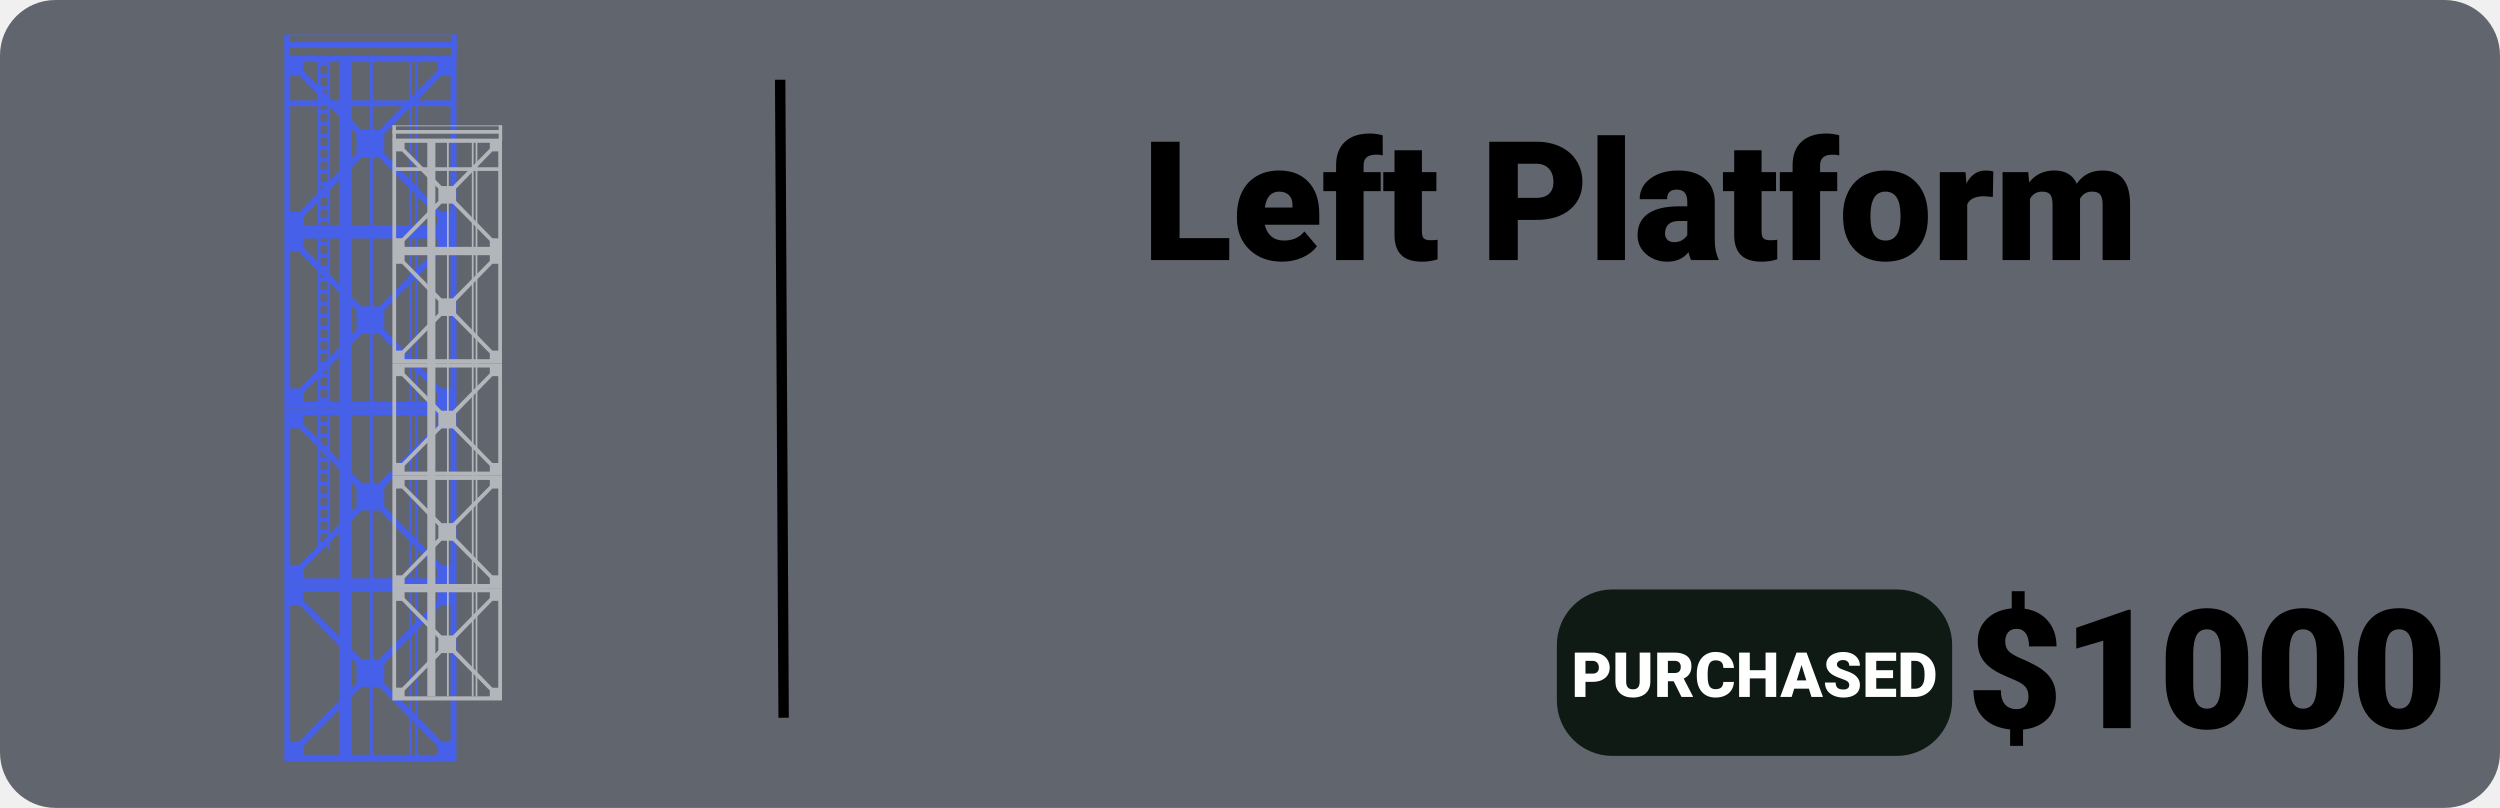
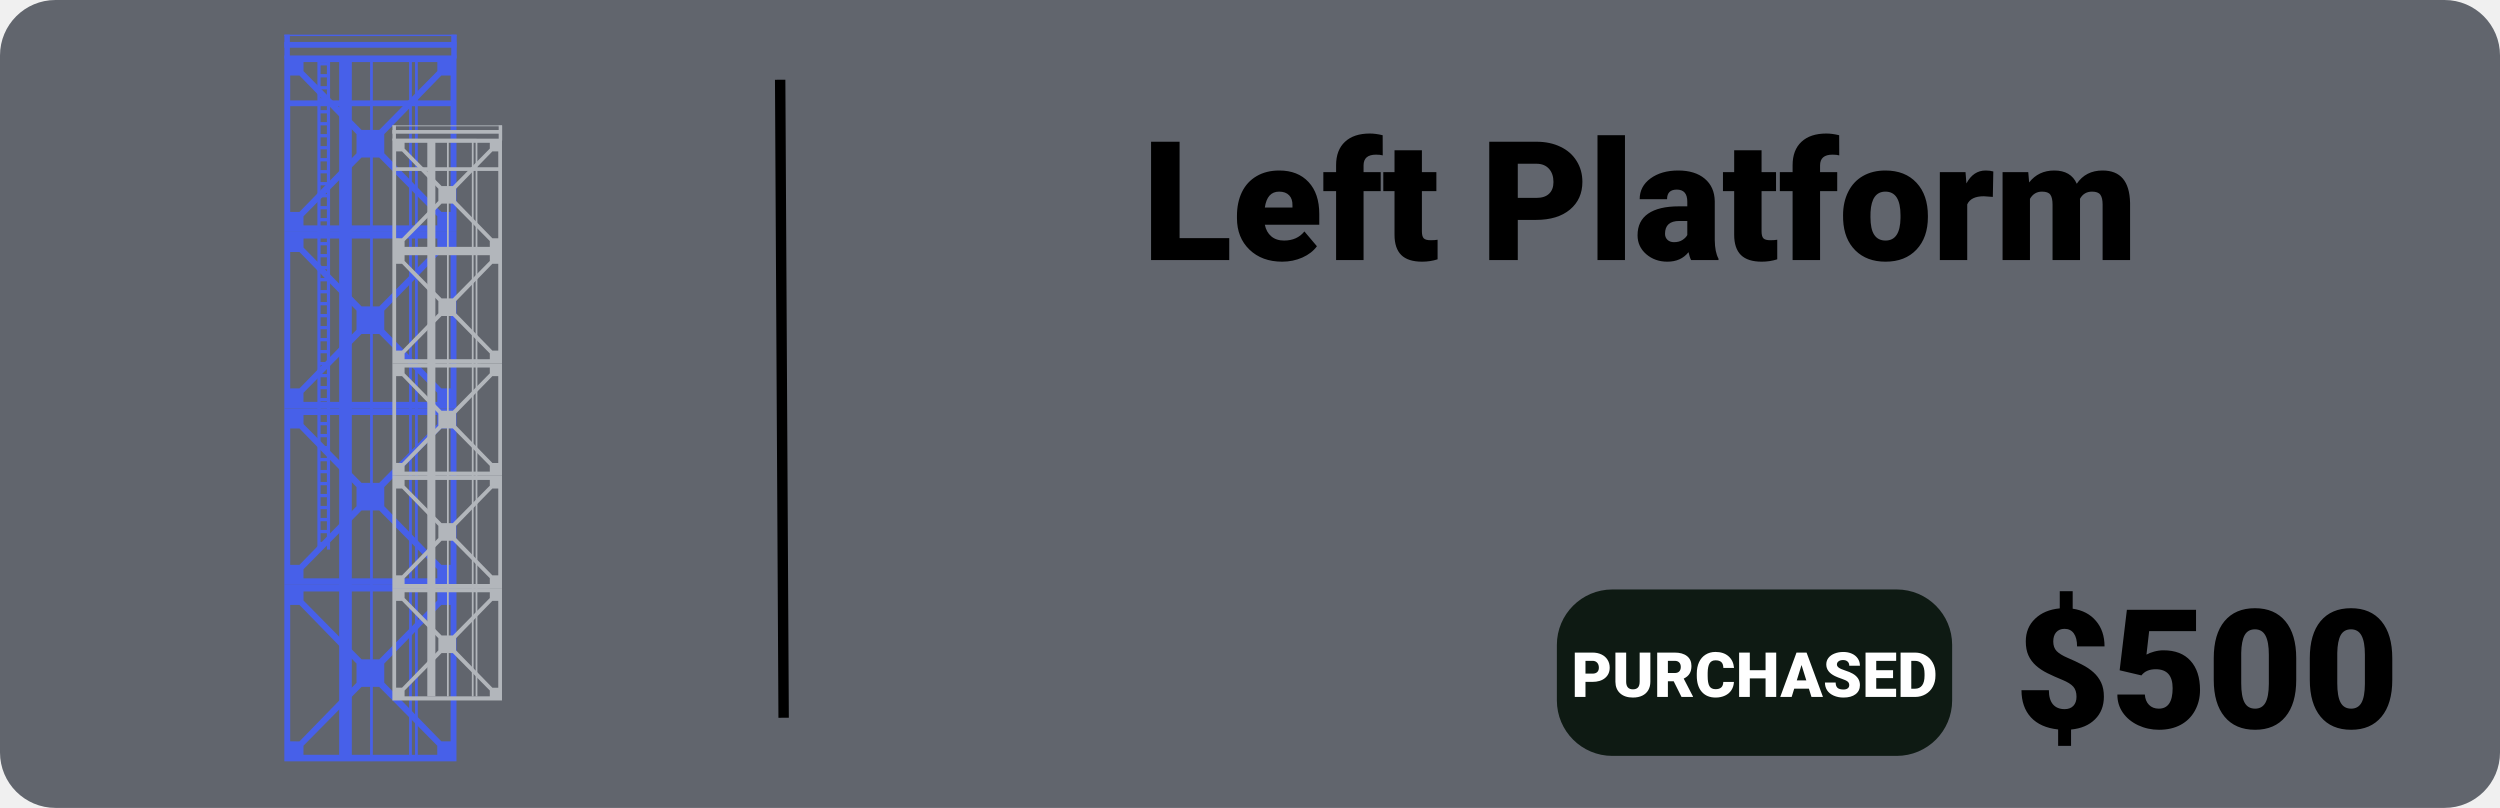
<svg xmlns="http://www.w3.org/2000/svg" width="721" height="233" viewBox="0 0 721 233" fill="none">
  <path d="M0 16C0 7.163 7.163 0 16 0H705C713.837 0 721 7.163 721 16V217C721 225.837 713.837 233 705 233H16C7.163 233 0 225.837 0 217V16Z" fill="#61656D" />
  <path d="M225 23L226 207" stroke="black" stroke-width="3" />
  <path d="M340.193 68.672H354.514V75H331.967V40.875H340.193V68.672ZM369.793 75.469C365.902 75.469 362.753 74.312 360.347 72C357.941 69.672 356.738 66.648 356.738 62.93V62.273C356.738 59.68 357.214 57.391 358.168 55.406C359.136 53.422 360.543 51.891 362.386 50.812C364.23 49.719 366.418 49.172 368.949 49.172C372.511 49.172 375.324 50.281 377.386 52.5C379.449 54.703 380.48 57.781 380.48 61.734V64.805H364.777C365.058 66.227 365.675 67.344 366.628 68.156C367.582 68.969 368.816 69.375 370.332 69.375C372.832 69.375 374.785 68.5 376.191 66.75L379.8 71.016C378.816 72.375 377.418 73.461 375.605 74.273C373.808 75.07 371.871 75.469 369.793 75.469ZM368.902 55.266C366.589 55.266 365.214 56.797 364.777 59.859H372.746V59.25C372.777 57.984 372.457 57.008 371.785 56.32C371.113 55.617 370.152 55.266 368.902 55.266ZM385.329 75V55.125H381.65V49.641H385.329V47.625C385.329 44.734 386.181 42.492 387.884 40.898C389.587 39.305 391.978 38.508 395.056 38.508C396.181 38.508 397.415 38.672 398.759 39L398.782 44.812C398.298 44.672 397.65 44.602 396.837 44.602C394.447 44.602 393.251 45.633 393.251 47.695V49.641H398.197V55.125H393.251V75H385.329ZM410.077 43.336V49.641H414.249V55.125H410.077V66.727C410.077 67.68 410.249 68.344 410.593 68.719C410.936 69.094 411.616 69.281 412.632 69.281C413.413 69.281 414.069 69.234 414.6 69.141V74.789C413.179 75.242 411.694 75.469 410.147 75.469C407.429 75.469 405.421 74.828 404.124 73.547C402.827 72.266 402.179 70.32 402.179 67.711V55.125H398.944V49.641H402.179V43.336H410.077ZM437.729 63.422V75H429.502V40.875H443.119C445.729 40.875 448.034 41.359 450.034 42.328C452.049 43.281 453.604 44.648 454.698 46.43C455.807 48.195 456.362 50.203 456.362 52.453C456.362 55.781 455.166 58.445 452.776 60.445C450.401 62.43 447.135 63.422 442.979 63.422H437.729ZM437.729 57.07H443.119C444.713 57.07 445.924 56.672 446.752 55.875C447.596 55.078 448.018 53.953 448.018 52.5C448.018 50.906 447.588 49.633 446.729 48.68C445.869 47.727 444.698 47.242 443.213 47.227H437.729V57.07ZM468.641 75H460.719V39H468.641V75ZM487.717 75C487.435 74.484 487.185 73.727 486.967 72.727C485.513 74.555 483.482 75.469 480.873 75.469C478.482 75.469 476.451 74.75 474.779 73.312C473.107 71.859 472.271 70.039 472.271 67.852C472.271 65.102 473.287 63.023 475.318 61.617C477.349 60.211 480.302 59.508 484.177 59.508H486.615V58.172C486.615 55.844 485.607 54.68 483.592 54.68C481.717 54.68 480.779 55.602 480.779 57.445H472.881C472.881 54.992 473.92 53 475.998 51.469C478.092 49.938 480.756 49.172 483.99 49.172C487.224 49.172 489.779 49.961 491.654 51.539C493.529 53.117 494.49 55.281 494.537 58.031V69.258C494.568 71.586 494.927 73.367 495.615 74.602V75H487.717ZM482.771 69.844C483.756 69.844 484.568 69.633 485.209 69.211C485.865 68.789 486.334 68.312 486.615 67.781V63.727H484.318C481.568 63.727 480.193 64.961 480.193 67.43C480.193 68.148 480.435 68.734 480.92 69.188C481.404 69.625 482.021 69.844 482.771 69.844ZM508.035 43.336V49.641H512.206V55.125H508.035V66.727C508.035 67.68 508.206 68.344 508.55 68.719C508.894 69.094 509.574 69.281 510.589 69.281C511.37 69.281 512.027 69.234 512.558 69.141V74.789C511.136 75.242 509.652 75.469 508.105 75.469C505.386 75.469 503.378 74.828 502.081 73.547C500.785 72.266 500.136 70.32 500.136 67.711V55.125H496.902V49.641H500.136V43.336H508.035ZM516.985 75V55.125H513.306V49.641H516.985V47.625C516.985 44.734 517.837 42.492 519.54 40.898C521.243 39.305 523.634 38.508 526.712 38.508C527.837 38.508 529.071 38.672 530.415 39L530.439 44.812C529.954 44.672 529.306 44.602 528.493 44.602C526.103 44.602 524.907 45.633 524.907 47.695V49.641H529.853V55.125H524.907V75H516.985ZM531.538 62.086C531.538 59.555 532.03 57.305 533.014 55.336C533.999 53.352 535.413 51.828 537.257 50.766C539.1 49.703 541.264 49.172 543.749 49.172C547.546 49.172 550.538 50.352 552.725 52.711C554.913 55.055 556.007 58.25 556.007 62.297V62.578C556.007 66.531 554.905 69.672 552.702 72C550.514 74.312 547.546 75.469 543.796 75.469C540.186 75.469 537.288 74.391 535.1 72.234C532.913 70.062 531.733 67.125 531.561 63.422L531.538 62.086ZM539.436 62.578C539.436 64.922 539.803 66.641 540.538 67.734C541.272 68.828 542.358 69.375 543.796 69.375C546.608 69.375 548.046 67.211 548.108 62.883V62.086C548.108 57.539 546.655 55.266 543.749 55.266C541.108 55.266 539.678 57.227 539.46 61.148L539.436 62.578ZM574.731 56.789L572.129 56.602C569.645 56.602 568.051 57.383 567.348 58.945V75H559.45V49.641H566.856L567.114 52.898C568.442 50.414 570.293 49.172 572.668 49.172C573.512 49.172 574.247 49.266 574.872 49.453L574.731 56.789ZM584.947 49.641L585.205 52.617C587.002 50.32 589.416 49.172 592.447 49.172C595.651 49.172 597.815 50.445 598.94 52.992C600.658 50.445 603.143 49.172 606.393 49.172C611.533 49.172 614.174 52.281 614.315 58.5V75H606.393V58.992C606.393 57.695 606.174 56.75 605.737 56.156C605.299 55.562 604.502 55.266 603.346 55.266C601.783 55.266 600.619 55.961 599.854 57.352L599.877 57.68V75H591.955V59.039C591.955 57.711 591.744 56.75 591.322 56.156C590.901 55.562 590.096 55.266 588.908 55.266C587.393 55.266 586.237 55.961 585.44 57.352V75H577.541V49.641H584.947Z" fill="black" />
-   <path d="M585.012 200.953C585.012 199.719 584.708 198.75 584.098 198.047C583.489 197.344 582.419 196.68 580.887 196.055C579.356 195.43 577.942 194.797 576.645 194.156C575.348 193.516 574.231 192.773 573.294 191.93C572.356 191.086 571.637 190.109 571.137 189C570.637 187.891 570.387 186.547 570.387 184.969C570.387 182.328 571.278 180.156 573.059 178.453C574.84 176.734 577.215 175.734 580.184 175.453V170.508H583.911V175.547C586.77 175.969 589.012 177.148 590.637 179.086C592.278 181.008 593.098 183.453 593.098 186.422H585.176C585.176 184.797 584.864 183.547 584.239 182.672C583.614 181.797 582.723 181.359 581.567 181.359C580.536 181.359 579.731 181.688 579.153 182.344C578.59 182.984 578.309 183.875 578.309 185.016C578.309 186.172 578.637 187.094 579.294 187.781C579.95 188.453 581.005 189.102 582.458 189.727C583.911 190.336 585.278 190.977 586.559 191.648C587.856 192.305 588.973 193.055 589.911 193.898C590.848 194.742 591.583 195.727 592.114 196.852C592.645 197.977 592.911 199.328 592.911 200.906C592.911 203.578 592.059 205.758 590.356 207.445C588.669 209.133 586.364 210.117 583.442 210.398V215.109H579.715V210.375C576.309 210.016 573.692 208.852 571.864 206.883C570.051 204.898 569.145 202.289 569.145 199.055H577.044C577.044 200.836 577.434 202.195 578.215 203.133C579.012 204.055 580.137 204.516 581.59 204.516C582.653 204.516 583.489 204.203 584.098 203.578C584.708 202.938 585.012 202.062 585.012 200.953ZM614.494 210H606.573V184.781L598.791 187.055V181.055L613.768 175.875H614.494V210ZM648.383 196.055C648.383 200.664 647.344 204.219 645.266 206.719C643.203 209.219 640.289 210.469 636.523 210.469C632.727 210.469 629.789 209.211 627.711 206.695C625.633 204.18 624.594 200.633 624.594 196.055V189.82C624.594 185.211 625.625 181.656 627.688 179.156C629.766 176.656 632.695 175.406 636.477 175.406C640.258 175.406 643.188 176.664 645.266 179.18C647.344 181.695 648.383 185.25 648.383 189.844V196.055ZM640.484 188.812C640.484 186.359 640.164 184.531 639.523 183.328C638.883 182.109 637.867 181.5 636.477 181.5C635.117 181.5 634.125 182.062 633.5 183.188C632.891 184.312 632.562 186.016 632.516 188.297V197.016C632.516 199.562 632.836 201.43 633.477 202.617C634.117 203.789 635.133 204.375 636.523 204.375C637.867 204.375 638.859 203.805 639.5 202.664C640.141 201.508 640.469 199.703 640.484 197.25V188.812ZM676.084 196.055C676.084 200.664 675.045 204.219 672.966 206.719C670.904 209.219 667.99 210.469 664.224 210.469C660.427 210.469 657.49 209.211 655.412 206.695C653.334 204.18 652.295 200.633 652.295 196.055V189.82C652.295 185.211 653.326 181.656 655.388 179.156C657.466 176.656 660.396 175.406 664.177 175.406C667.959 175.406 670.888 176.664 672.966 179.18C675.045 181.695 676.084 185.25 676.084 189.844V196.055ZM668.185 188.812C668.185 186.359 667.865 184.531 667.224 183.328C666.584 182.109 665.568 181.5 664.177 181.5C662.818 181.5 661.826 182.062 661.201 183.188C660.591 184.312 660.263 186.016 660.216 188.297V197.016C660.216 199.562 660.537 201.43 661.177 202.617C661.818 203.789 662.834 204.375 664.224 204.375C665.568 204.375 666.56 203.805 667.201 202.664C667.841 201.508 668.17 199.703 668.185 197.25V188.812ZM703.785 196.055C703.785 200.664 702.745 204.219 700.667 206.719C698.605 209.219 695.691 210.469 691.925 210.469C688.128 210.469 685.191 209.211 683.113 206.695C681.035 204.18 679.995 200.633 679.995 196.055V189.82C679.995 185.211 681.027 181.656 683.089 179.156C685.167 176.656 688.097 175.406 691.878 175.406C695.66 175.406 698.589 176.664 700.667 179.18C702.745 181.695 703.785 185.25 703.785 189.844V196.055ZM695.886 188.812C695.886 186.359 695.566 184.531 694.925 183.328C694.285 182.109 693.269 181.5 691.878 181.5C690.519 181.5 689.527 182.062 688.902 183.188C688.292 184.312 687.964 186.016 687.917 188.297V197.016C687.917 199.562 688.238 201.43 688.878 202.617C689.519 203.789 690.535 204.375 691.925 204.375C693.269 204.375 694.261 203.805 694.902 202.664C695.542 201.508 695.87 199.703 695.886 197.25V188.812Z" fill="black" />
+   <path d="M598.863 200.953C598.863 199.719 598.558 198.75 597.949 198.047C597.339 197.344 596.269 196.68 594.738 196.055C593.207 195.43 591.792 194.797 590.496 194.156C589.199 193.516 588.082 192.773 587.144 191.93C586.207 191.086 585.488 190.109 584.988 189C584.488 187.891 584.238 186.547 584.238 184.969C584.238 182.328 585.128 180.156 586.91 178.453C588.691 176.734 591.066 175.734 594.035 175.453V170.508H597.761V175.547C600.621 175.969 602.863 177.148 604.488 179.086C606.128 181.008 606.949 183.453 606.949 186.422H599.027C599.027 184.797 598.714 183.547 598.089 182.672C597.464 181.797 596.574 181.359 595.417 181.359C594.386 181.359 593.582 181.688 593.003 182.344C592.441 182.984 592.16 183.875 592.16 185.016C592.16 186.172 592.488 187.094 593.144 187.781C593.8 188.453 594.855 189.102 596.308 189.727C597.761 190.336 599.128 190.977 600.41 191.648C601.707 192.305 602.824 193.055 603.761 193.898C604.699 194.742 605.433 195.727 605.964 196.852C606.496 197.977 606.761 199.328 606.761 200.906C606.761 203.578 605.91 205.758 604.207 207.445C602.519 209.133 600.214 210.117 597.292 210.398V215.109H593.566V210.375C590.16 210.016 587.542 208.852 585.714 206.883C583.902 204.898 582.996 202.289 582.996 199.055H590.894C590.894 200.836 591.285 202.195 592.066 203.133C592.863 204.055 593.988 204.516 595.441 204.516C596.503 204.516 597.339 204.203 597.949 203.578C598.558 202.938 598.863 202.062 598.863 200.953ZM611.306 193.312L613.392 175.875H633.337V182.016H619.814L619.04 188.789C619.603 188.461 620.337 188.172 621.243 187.922C622.165 187.672 623.064 187.547 623.939 187.547C627.329 187.547 629.931 188.555 631.743 190.57C633.571 192.57 634.486 195.383 634.486 199.008C634.486 201.195 633.993 203.18 633.009 204.961C632.04 206.727 630.673 208.086 628.907 209.039C627.142 209.992 625.056 210.469 622.65 210.469C620.509 210.469 618.501 210.031 616.626 209.156C614.751 208.266 613.282 207.055 612.22 205.523C611.157 203.977 610.634 202.234 610.65 200.297H618.571C618.65 201.547 619.048 202.539 619.767 203.273C620.486 204.008 621.431 204.375 622.603 204.375C625.259 204.375 626.587 202.406 626.587 198.469C626.587 194.828 624.962 193.008 621.712 193.008C619.868 193.008 618.493 193.602 617.587 194.789L611.306 193.312ZM662.233 196.055C662.233 200.664 661.194 204.219 659.116 206.719C657.054 209.219 654.139 210.469 650.374 210.469C646.577 210.469 643.639 209.211 641.561 206.695C639.483 204.18 638.444 200.633 638.444 196.055V189.82C638.444 185.211 639.475 181.656 641.538 179.156C643.616 176.656 646.546 175.406 650.327 175.406C654.108 175.406 657.038 176.664 659.116 179.18C661.194 181.695 662.233 185.25 662.233 189.844V196.055ZM654.335 188.812C654.335 186.359 654.014 184.531 653.374 183.328C652.733 182.109 651.718 181.5 650.327 181.5C648.968 181.5 647.975 182.062 647.35 183.188C646.741 184.312 646.413 186.016 646.366 188.297V197.016C646.366 199.562 646.686 201.43 647.327 202.617C647.968 203.789 648.983 204.375 650.374 204.375C651.718 204.375 652.71 203.805 653.35 202.664C653.991 201.508 654.319 199.703 654.335 197.25V188.812ZM689.934 196.055C689.934 200.664 688.895 204.219 686.817 206.719C684.754 209.219 681.84 210.469 678.075 210.469C674.278 210.469 671.34 209.211 669.262 206.695C667.184 204.18 666.145 200.633 666.145 196.055V189.82C666.145 185.211 667.176 181.656 669.239 179.156C671.317 176.656 674.247 175.406 678.028 175.406C681.809 175.406 684.739 176.664 686.817 179.18C688.895 181.695 689.934 185.25 689.934 189.844V196.055ZM682.036 188.812C682.036 186.359 681.715 184.531 681.075 183.328C680.434 182.109 679.419 181.5 678.028 181.5C676.669 181.5 675.676 182.062 675.051 183.188C674.442 184.312 674.114 186.016 674.067 188.297V197.016C674.067 199.562 674.387 201.43 675.028 202.617C675.669 203.789 676.684 204.375 678.075 204.375C679.419 204.375 680.411 203.805 681.051 202.664C681.692 201.508 682.02 199.703 682.036 197.25V188.812Z" fill="black" />
  <path d="M449 186C449 177.163 456.163 170 465 170H547C555.837 170 563 177.163 563 186V202C563 210.837 555.837 218 547 218H465C456.163 218 449 210.837 449 202V186Z" fill="#0E1A13" />
  <path d="M457.252 196.658V201H454.168V188.203H459.274C460.252 188.203 461.117 188.385 461.867 188.748C462.623 189.105 463.206 189.618 463.616 190.286C464.032 190.948 464.24 191.701 464.24 192.545C464.24 193.793 463.792 194.792 462.895 195.542C462.004 196.286 460.78 196.658 459.221 196.658H457.252ZM457.252 194.276H459.274C459.872 194.276 460.326 194.127 460.636 193.828C460.953 193.529 461.111 193.107 461.111 192.562C461.111 191.965 460.95 191.487 460.627 191.13C460.305 190.772 459.866 190.591 459.309 190.585H457.252V194.276ZM475.965 188.203V196.579C475.965 197.528 475.763 198.352 475.359 199.049C474.954 199.74 474.374 200.268 473.619 200.631C472.863 200.994 471.969 201.176 470.938 201.176C469.379 201.176 468.152 200.771 467.255 199.963C466.359 199.154 465.902 198.047 465.884 196.641V188.203H468.987V196.702C469.022 198.103 469.672 198.803 470.938 198.803C471.577 198.803 472.06 198.627 472.388 198.275C472.716 197.924 472.88 197.353 472.88 196.562V188.203H475.965ZM482.69 196.482H481.02V201H477.935V188.203H482.971C484.489 188.203 485.675 188.54 486.531 189.214C487.386 189.888 487.814 190.84 487.814 192.07C487.814 192.961 487.632 193.699 487.269 194.285C486.911 194.871 486.349 195.346 485.581 195.709L488.253 200.868V201H484.949L482.69 196.482ZM481.02 194.101H482.971C483.557 194.101 483.996 193.948 484.289 193.644C484.588 193.333 484.738 192.902 484.738 192.352C484.738 191.801 484.588 191.37 484.289 191.06C483.99 190.743 483.551 190.585 482.971 190.585H481.02V194.101ZM500.067 196.667C500.026 197.558 499.785 198.346 499.346 199.031C498.906 199.711 498.288 200.238 497.491 200.613C496.7 200.988 495.795 201.176 494.776 201.176C493.094 201.176 491.77 200.628 490.803 199.532C489.836 198.437 489.353 196.89 489.353 194.892V194.259C489.353 193.005 489.569 191.909 490.003 190.972C490.443 190.028 491.072 189.302 491.893 188.792C492.713 188.276 493.662 188.019 494.74 188.019C496.293 188.019 497.541 188.429 498.485 189.249C499.428 190.063 499.964 191.188 500.093 192.624H497.017C496.993 191.845 496.797 191.285 496.428 190.945C496.059 190.605 495.496 190.436 494.74 190.436C493.973 190.436 493.41 190.723 493.053 191.297C492.695 191.871 492.508 192.788 492.49 194.048V194.953C492.49 196.318 492.66 197.294 493 197.88C493.346 198.466 493.938 198.759 494.776 198.759C495.485 198.759 496.027 198.592 496.402 198.258C496.777 197.924 496.976 197.394 496.999 196.667H500.067ZM512.258 201H509.19V195.656H504.646V201H501.562V188.203H504.646V193.283H509.19V188.203H512.258V201ZM521.681 198.609H517.453L516.715 201H513.419L518.112 188.203H521.013L525.741 201H522.428L521.681 198.609ZM518.191 196.228H520.942L519.562 191.789L518.191 196.228ZM533.318 197.599C533.318 197.147 533.157 196.796 532.835 196.544C532.518 196.292 531.959 196.031 531.156 195.762C530.353 195.492 529.697 195.231 529.187 194.979C527.529 194.165 526.7 193.046 526.7 191.622C526.7 190.913 526.905 190.289 527.315 189.75C527.731 189.205 528.317 188.783 529.073 188.484C529.829 188.18 530.678 188.027 531.622 188.027C532.542 188.027 533.365 188.191 534.092 188.52C534.824 188.848 535.392 189.316 535.797 189.926C536.201 190.529 536.403 191.221 536.403 192H533.327C533.327 191.479 533.166 191.074 532.843 190.787C532.527 190.5 532.096 190.356 531.551 190.356C531.001 190.356 530.564 190.479 530.242 190.726C529.926 190.966 529.767 191.273 529.767 191.648C529.767 191.977 529.943 192.275 530.295 192.545C530.646 192.809 531.264 193.084 532.149 193.371C533.034 193.652 533.76 193.957 534.329 194.285C535.712 195.082 536.403 196.181 536.403 197.581C536.403 198.7 535.981 199.579 535.137 200.218C534.294 200.856 533.136 201.176 531.666 201.176C530.629 201.176 529.688 200.991 528.844 200.622C528.007 200.247 527.374 199.737 526.946 199.093C526.524 198.442 526.313 197.695 526.313 196.852H529.407C529.407 197.537 529.583 198.044 529.934 198.372C530.292 198.694 530.869 198.855 531.666 198.855C532.176 198.855 532.577 198.747 532.87 198.53C533.169 198.308 533.318 197.997 533.318 197.599ZM545.958 195.577H541.106V198.627H546.837V201H538.021V188.203H546.854V190.585H541.106V193.283H545.958V195.577ZM548.129 201V188.203H552.251C553.382 188.203 554.399 188.461 555.301 188.977C556.204 189.486 556.907 190.21 557.411 191.147C557.92 192.079 558.178 193.125 558.184 194.285V194.874C558.184 196.046 557.935 197.098 557.437 198.029C556.945 198.955 556.248 199.682 555.345 200.209C554.449 200.73 553.447 200.994 552.339 201H548.129ZM551.214 190.585V198.627H552.287C553.171 198.627 553.851 198.313 554.326 197.687C554.8 197.054 555.038 196.116 555.038 194.874V194.32C555.038 193.084 554.8 192.152 554.326 191.525C553.851 190.898 553.16 190.585 552.251 190.585H551.214Z" fill="white" />
  <path d="M101.465 219.482H97.809V16.467H101.465V219.482Z" fill="#4760E9" />
  <path d="M118.78 219.482H117.985V16.467H118.78V219.482Z" fill="#4760E9" />
  <path d="M107.523 219.482H106.728V16.467H107.523V219.482Z" fill="#4760E9" />
  <path d="M120.493 219.482H119.698V16.467H120.493V219.482Z" fill="#4760E9" />
  <path d="M129.953 45.422V61.114H127.278L110.825 44.213V38.687L127.278 21.786H129.95V45.415L129.953 45.422ZM126.125 65.006H87.519V62.39L104.267 45.425H109.363L126.11 62.39V65.006H126.125ZM83.692 61.114V21.786H86.366L102.822 38.687V44.213L86.366 61.114H83.692ZM87.519 17.894H126.125V20.51L109.377 37.476H104.281L87.534 20.51V17.894H87.519ZM110.825 16.003H82V66.897H131.644V16.003H110.825Z" fill="#4760E9" />
  <path d="M129.953 96.313V112.008H127.278L110.825 95.094V89.575L127.278 72.68H129.95V96.308L129.953 96.313ZM126.125 115.9H87.519V113.283L104.267 96.318H109.363L126.11 113.283V115.9H126.125ZM83.692 112.008V72.68H86.366L102.817 89.575V95.102L86.362 112.015L83.692 112.008ZM87.519 68.787H126.125V71.404L109.377 88.369H104.281L87.534 71.404V68.787H87.519ZM110.825 66.897H82V117.79H131.644V66.897H110.825Z" fill="#4760E9" />
  <path d="M129.953 147.206V162.9H127.278L110.825 146V140.473L127.278 123.573H129.95V147.201L129.953 147.206ZM126.125 166.793H87.519V164.176L104.267 147.211H109.363L126.11 164.176V166.793H126.125ZM83.692 162.9V123.573H86.366L102.822 140.473V146L86.366 162.9H83.692ZM87.519 119.68H126.125V122.297L109.377 139.262H104.281L87.534 122.297V119.67L87.519 119.68ZM110.825 117.79H82V168.683H131.644V117.79H110.825Z" fill="#4760E9" />
  <path d="M129.953 198.1V213.794H127.278L110.825 196.881V191.367L127.278 174.454H129.95V198.082L129.953 198.1ZM126.125 217.686H87.519V215.07L104.267 198.102H109.363L126.11 215.07V217.686H126.125ZM83.692 213.794V174.466H86.366L102.822 191.379V196.906L86.366 213.819L83.692 213.794ZM87.519 170.574H126.125V173.19L109.377 190.156H104.281L87.534 173.19V170.574H87.519ZM110.825 168.684H82V219.577H131.644V168.684H110.825Z" fill="#4760E9" />
-   <path d="M94.278 21.376H92.45V18.867H94.278V21.376ZM94.278 24.836H92.45V22.326H94.278V24.836ZM94.278 28.296H92.45V25.786H94.278V28.296ZM94.278 31.755H92.45V29.246H94.278V31.755ZM94.278 35.215H92.45V32.705H94.278V35.215ZM94.278 38.672H92.45V36.163H94.278V38.672ZM94.278 42.132H92.45V39.622H94.278V42.132ZM94.278 45.592H92.45V43.082H94.278V45.592ZM94.278 49.051H92.45V46.547H94.278V49.056V49.051ZM94.278 52.511H92.45V50.002H94.278V52.516V52.511ZM94.278 55.971H92.45V53.461H94.278V55.971ZM94.278 59.43H92.45V56.921H94.278V59.43ZM94.278 62.888H92.45V60.38H94.278V62.888ZM94.278 66.347H92.45V63.838H94.278V66.347ZM94.278 69.807H92.45V67.297H94.278V69.807ZM94.278 73.267H92.45V70.757H94.278V73.267ZM94.278 76.727H92.45V74.217H94.278V76.727ZM94.278 80.186H92.45V77.677H94.278V80.186ZM94.278 83.646H92.45V81.136H94.278V83.646ZM94.278 87.106H92.45V84.601H94.278V87.111V87.106ZM94.278 90.565H92.45V88.056H94.278V90.57V90.565ZM94.278 94.022H92.45V91.513H94.278V94.022ZM94.278 97.482H92.45V94.973H94.278V97.482ZM94.278 100.942H92.45V98.432H94.278V100.942ZM94.278 104.402H92.45V101.892H94.278V104.402ZM94.278 107.861H92.45V105.352H94.278V107.861ZM94.278 111.321H92.45V108.811H94.278V111.321ZM94.278 114.781H92.45V112.271H94.278V114.781ZM94.278 118.238H92.45V115.731H94.278V118.238ZM94.278 121.698H92.45V119.188H94.278V121.698ZM94.278 125.157H92.45V122.655H94.278V125.165V125.157ZM94.278 128.617H92.45V126.107H94.278V128.624V128.617ZM94.278 132.077H92.45V129.567H94.278V132.077ZM94.278 135.536H92.45V133.027H94.278V135.536ZM94.278 138.996H92.45V136.487H94.278V138.996ZM94.278 142.456H92.45V139.946H94.278V142.456ZM94.278 145.913H92.45V143.403H94.278V145.913ZM94.278 149.373H92.45V146.863H94.278V149.373ZM94.278 152.832H92.45V150.323H94.278V152.832ZM94.278 156.292H92.45V153.783H94.278V156.292ZM94.278 16.663V17.907H92.45V16.663H91.536V158.498H92.45V157.242H94.278V158.498H95.192V16.663H94.278Z" fill="#4760E9" />
+   <path d="M94.278 21.376H92.45V18.867H94.278V21.376ZM94.278 24.836H92.45V22.326H94.278V24.836ZM94.278 28.296H92.45V25.786H94.278V28.296ZM94.278 31.755H92.45V29.246H94.278V31.755ZM94.278 35.215H92.45V32.705H94.278V35.215ZM94.278 38.672H92.45V36.163H94.278V38.672ZM94.278 42.132H92.45V39.622H94.278V42.132ZM94.278 45.592H92.45V43.082H94.278V45.592ZM94.278 49.051H92.45V46.547H94.278V49.056V49.051ZM94.278 52.511H92.45V50.001H94.278V52.516V52.511ZM94.278 55.971H92.45V53.461H94.278V55.971ZM94.278 59.43H92.45V56.921H94.278V59.43ZM94.278 62.888H92.45V60.381H94.278V62.888ZM94.278 66.347H92.45V63.838H94.278V66.347ZM94.278 69.807H92.45V67.297H94.278V69.807ZM94.278 73.267H92.45V70.757H94.278V73.267ZM94.278 76.727H92.45V74.217H94.278V76.727ZM94.278 80.186H92.45V77.677H94.278V80.186ZM94.278 83.646H92.45V81.136H94.278V83.646ZM94.278 87.106H92.45V84.601H94.278V87.111V87.106ZM94.278 90.565H92.45V88.056H94.278V90.57V90.565ZM94.278 94.022H92.45V91.513H94.278V94.022ZM94.278 97.482H92.45V94.973H94.278V97.482ZM94.278 100.942H92.45V98.432H94.278V100.942ZM94.278 104.402H92.45V101.892H94.278V104.402ZM94.278 107.861H92.45V105.352H94.278V107.861ZM94.278 111.321H92.45V108.811H94.278V111.321ZM94.278 114.781H92.45V112.271H94.278V114.781ZM94.278 118.238H92.45V115.731H94.278V118.238ZM94.278 121.698H92.45V119.188H94.278V121.698ZM94.278 125.157H92.45V122.655H94.278V125.165V125.157ZM94.278 128.617H92.45V126.107H94.278V128.624V128.617ZM94.278 132.077H92.45V129.567H94.278V132.077ZM94.278 135.536H92.45V133.027H94.278V135.536ZM94.278 138.996H92.45V136.487H94.278V138.996ZM94.278 142.456H92.45V139.946H94.278V142.456ZM94.278 145.913H92.45V143.403H94.278V145.913ZM94.278 149.373H92.45V146.863H94.278V149.373ZM94.278 152.832H92.45V150.323H94.278V152.832ZM94.278 156.292H92.45V153.783H94.278V156.292ZM94.278 16.663V17.907H92.45V16.663H91.536V158.498H92.45V157.242H94.278V158.498H95.192V16.663H94.278Z" fill="#4760E9" />
  <path d="M131.34 30.621H82.911V28.959H131.34V30.621Z" fill="#4760E9" />
  <path d="M131.644 13.76H82V12.099H131.644V13.76Z" fill="#4760E9" />
  <path d="M131.644 10.398H82V10H131.644V10.398Z" fill="#4760E9" />
  <path d="M83.597 10.002H82.025V16.867H83.597V10.002Z" fill="#4760E9" />
  <path d="M131.716 10.002H130.144V16.867H131.716V10.002Z" fill="#4760E9" />
  <path d="M125.56 200.838H123.235V40.282H125.56V200.838Z" fill="#B2B6BB" />
  <path d="M136.584 200.838H136.079V40.282H136.584V200.838Z" fill="#B2B6BB" />
  <path d="M129.419 200.838H128.911V40.282H129.419V200.838Z" fill="#B2B6BB" />
  <path d="M137.678 200.838H137.171V40.282H137.678V200.838Z" fill="#B2B6BB" />
  <path d="M143.7 58.719V68.71H141.999L131.522 57.948V54.431L141.999 43.669H143.7V58.719ZM141.262 71.19H116.681V69.523L127.35 58.719H130.594L141.262 69.523V71.19ZM114.243 68.703V43.669H115.945L126.421 54.431V57.948L115.945 68.71L114.243 68.703ZM116.681 41.182H141.262V42.848L130.594 53.66H127.35L116.681 42.856V41.189V41.182ZM131.515 39.978H113.162V72.386H144.776V39.986L131.515 39.978Z" fill="#B2B6BB" />
  <path d="M143.7 91.125V101.116H141.999L131.522 90.357V86.84L141.999 76.078H143.7V91.128V91.125ZM141.262 103.596H116.681V101.93L127.35 91.125H130.594L141.262 101.93V103.596ZM114.243 101.109V76.075H115.945L126.421 86.84V90.359L115.945 101.116L114.243 101.109ZM116.681 73.59H141.262V75.254L130.594 86.059H127.35L116.681 75.254V73.59ZM131.515 72.387H113.162V104.8H144.776V72.394L131.515 72.387Z" fill="#B2B6BB" />
  <path d="M143.7 123.531V133.524H141.999L131.522 122.762V119.243L141.999 108.478H143.7V123.528V123.531ZM141.262 136.001H116.681V134.345L127.35 123.543H130.594L141.262 134.345V136.011V136.001ZM114.243 133.514V108.478H115.945L126.421 119.24V122.76L115.945 133.524L114.243 133.514ZM116.681 105.993H141.262V107.66L130.594 118.462H127.35L116.681 107.66V105.993ZM131.515 104.79H113.162V137.205H144.776V104.8L131.515 104.79Z" fill="#B2B6BB" />
  <path d="M143.7 155.936V165.933H141.999L131.522 155.17V151.649L141.999 140.886H143.7V155.936ZM141.262 168.42H116.681V166.753L127.35 155.951H130.594L141.262 166.753V168.42ZM114.243 165.933V140.886H115.945L126.421 151.649V155.168L115.945 165.933H114.243ZM116.681 138.412H141.262V140.066L130.594 150.868H127.35L116.681 140.066V138.399V138.412ZM131.515 137.208H113.162V169.611H144.776V137.205L131.515 137.208Z" fill="#B2B6BB" />
  <path d="M143.7 188.342V198.336H141.999L131.522 187.571V184.054L141.999 173.295H143.7V188.342ZM141.262 200.813H116.681V199.149L127.35 188.345H130.594L141.262 199.149V200.813ZM114.243 198.326V173.295H115.945L126.421 184.054V187.571L115.945 198.333L114.243 198.326ZM116.681 170.805H141.262V172.471L130.594 183.276H127.35L116.681 172.471V170.805ZM131.515 169.601H113.162V202.009H144.776V169.611L131.515 169.601Z" fill="#B2B6BB" />
  <path d="M144.585 49.295H113.748V48.235H144.585V49.295Z" fill="#B2B6BB" />
  <path d="M144.776 38.558H113.167V37.501H144.776V38.558Z" fill="#B2B6BB" />
  <path d="M144.776 36.416H113.167V36.165H144.776V36.416Z" fill="#B2B6BB" />
  <path d="M114.186 36.165H113.184V40.538H114.186V36.165Z" fill="#B2B6BB" />
  <path d="M144.824 36.165H143.821V40.538H144.824V36.165Z" fill="#B2B6BB" />
  <path opacity="0.2" d="M120.521 125.784L120.557 125.724C120.528 125.744 120.519 125.767 120.521 125.784Z" fill="#F4F4F4" />
  <path opacity="0.2" d="M112.567 120.961C112.581 121.013 112.667 121.061 112.768 121.105C112.708 121.053 112.579 121.006 112.567 120.961Z" fill="#F4F4F4" />
  <path opacity="0.2" d="M120.959 125.436C121.031 125.369 121.112 125.314 121.198 125.272C121.11 125.311 121.029 125.367 120.959 125.436Z" fill="#F4F4F4" />
  <path opacity="0.2" d="M105.425 129.249C105.434 129.271 105.446 129.292 105.461 129.311L105.425 129.249Z" fill="#F4F4F4" />
  <path opacity="0.2" d="M147.023 163.766L146.927 163.609C146.96 163.659 146.989 163.714 147.023 163.766Z" fill="#F4F4F4" />
  <path opacity="0.2" d="M86.909 141.807L87.022 141.785C87.05 141.785 87.077 141.765 87.103 141.76L86.909 141.807Z" fill="#F4F4F4" />
  <path opacity="0.2" d="M91.077 139.319C91.1 139.291 91.12 139.26 91.137 139.228C91.118 139.27 91.099 139.3 91.077 139.319Z" fill="#F4F4F4" />
  <path opacity="0.2" d="M146.927 163.609C146.916 163.592 146.906 163.575 146.896 163.557C146.905 163.575 146.916 163.593 146.927 163.609Z" fill="#F4F4F4" />
  <path opacity="0.2" d="M119.818 124.103C119.737 123.938 119.648 123.779 119.55 123.625C119.586 123.595 119.693 123.807 119.818 124.103Z" fill="#F4F4F4" />
  <path opacity="0.2" d="M120.521 125.784L120.557 125.724C120.528 125.744 120.519 125.767 120.521 125.784Z" fill="black" />
  <path opacity="0.2" d="M112.567 120.961C112.581 121.013 112.667 121.061 112.768 121.105C112.708 121.053 112.579 121.006 112.567 120.961Z" fill="black" />
  <path opacity="0.2" d="M120.959 125.436C121.031 125.369 121.112 125.314 121.198 125.272C121.11 125.311 121.029 125.367 120.959 125.436Z" fill="black" />
  <path opacity="0.2" d="M105.425 129.249C105.434 129.271 105.446 129.292 105.461 129.311L105.425 129.249Z" fill="black" />
  <path opacity="0.2" d="M147.023 163.766L146.927 163.609C146.96 163.659 146.989 163.714 147.023 163.766Z" fill="black" />
  <path opacity="0.2" d="M86.909 141.807L87.022 141.785C87.05 141.785 87.077 141.765 87.103 141.76L86.909 141.807Z" fill="black" />
  <path opacity="0.2" d="M91.077 139.319C91.1 139.291 91.12 139.26 91.137 139.228C91.118 139.27 91.099 139.3 91.077 139.319Z" fill="black" />
  <path opacity="0.2" d="M146.927 163.609C146.916 163.592 146.906 163.575 146.896 163.557C146.905 163.575 146.916 163.593 146.927 163.609Z" fill="black" />
  <path d="M147.15 163.995C147.109 163.913 147.064 163.836 147.023 163.766C147.069 163.84 147.109 163.918 147.15 163.995Z" fill="#F4F4F4" />
</svg>
